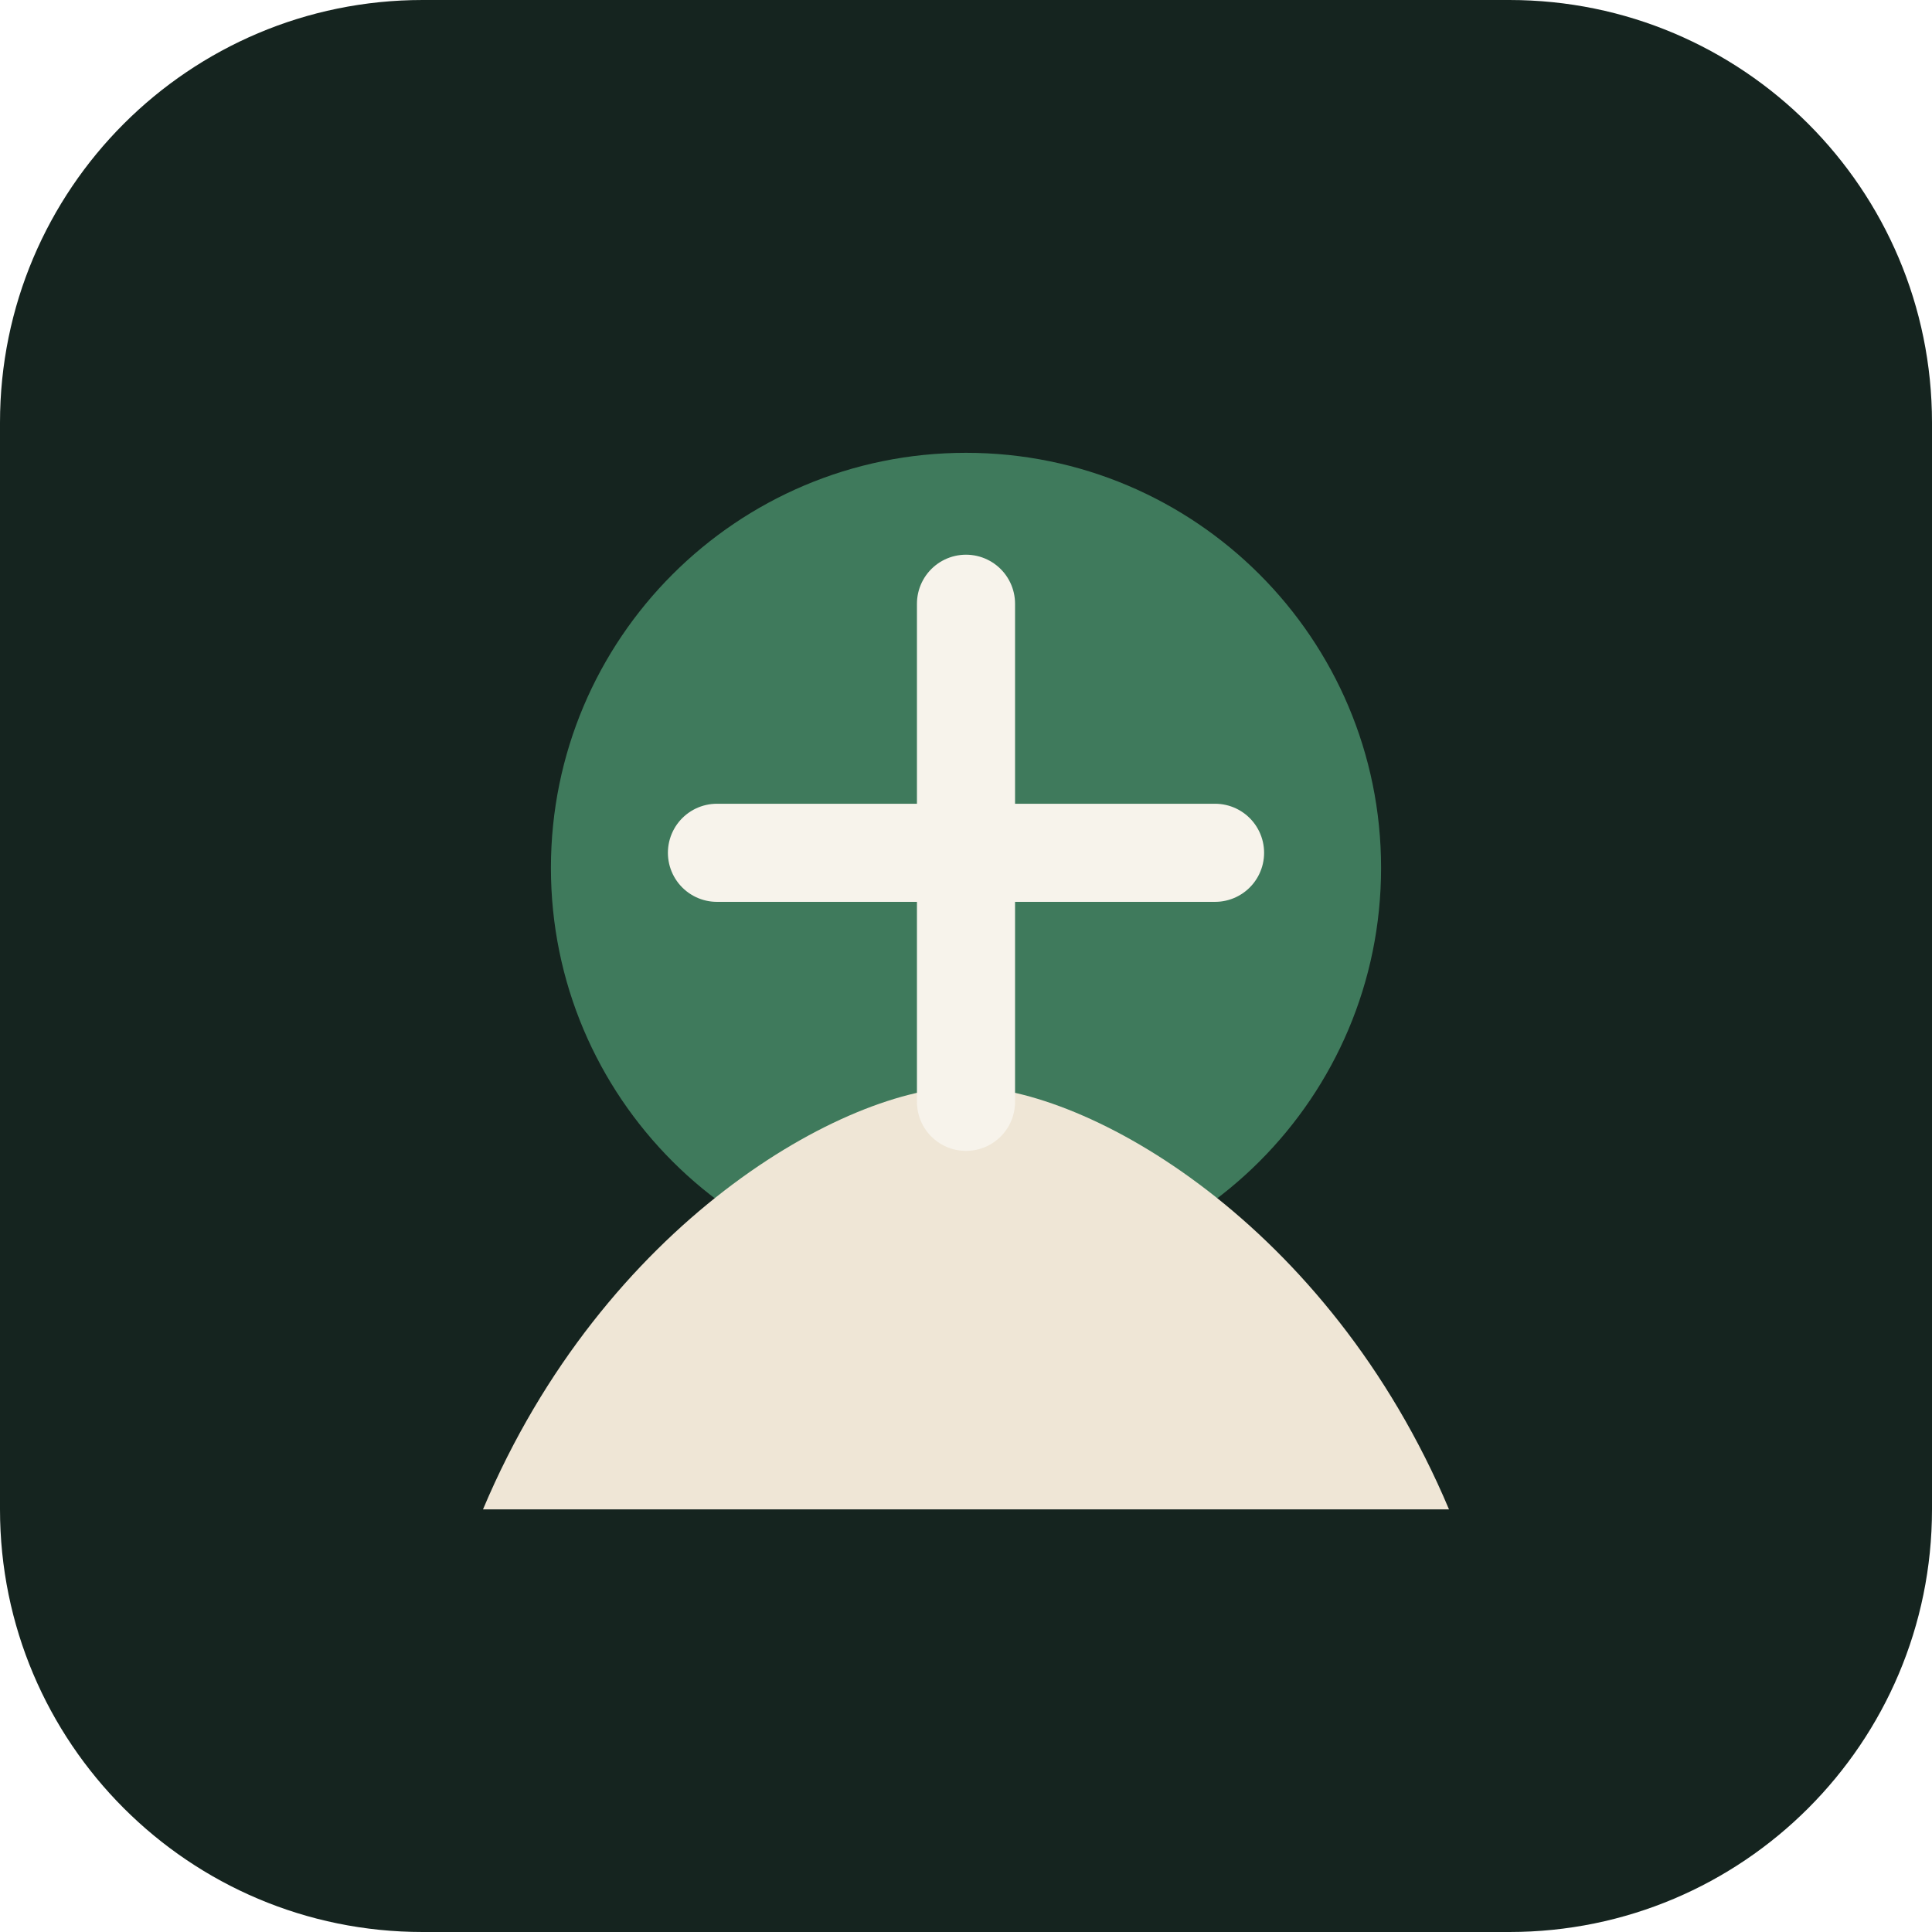
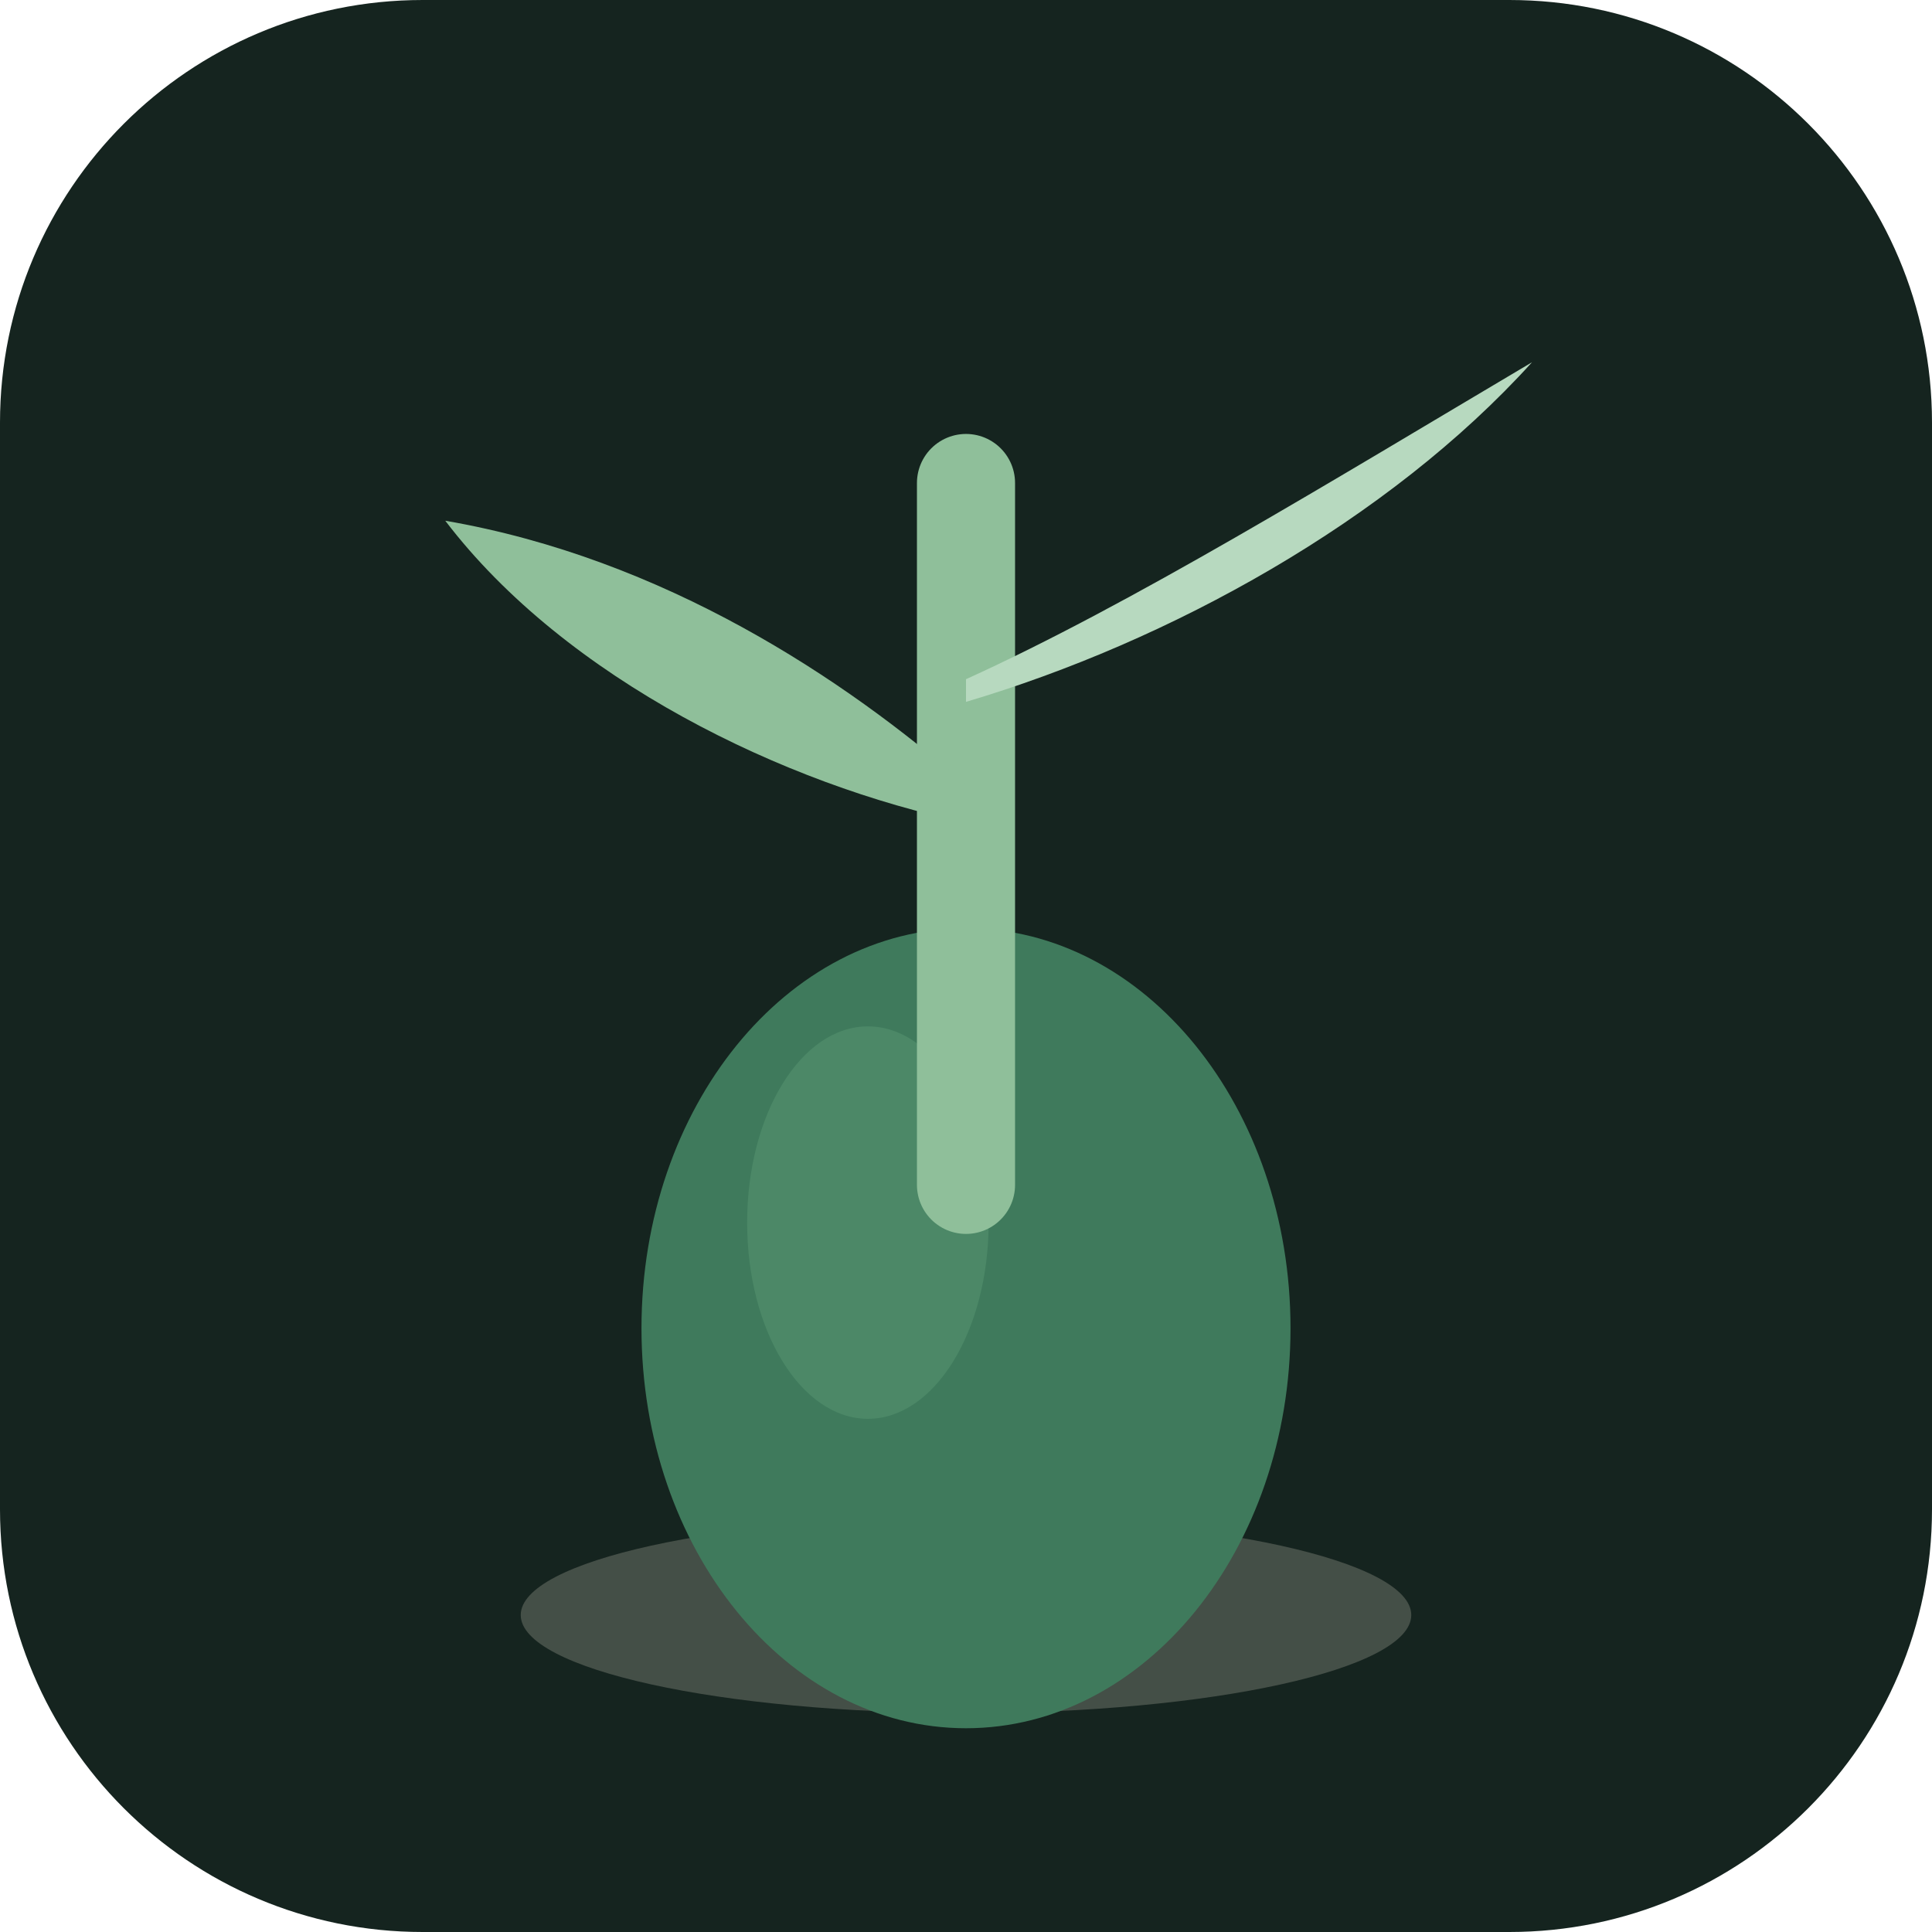
<svg xmlns="http://www.w3.org/2000/svg" viewBox="0 0 512 512" fill="none">
  <rect width="512" height="512" rx="112" fill="#15241F" />
-   <circle cx="256" cy="230" r="110" fill="#3F7A5C" />
-   <path d="M128 400c32-76 96-112 128-112s96 36 128 112" fill="#EFE6D6" />
-   <path d="M190 226h132M256 160v132" stroke="#F7F3EB" stroke-width="26" stroke-linecap="round" />
+   <ellipse cx="256" cy="428" rx="118" ry="26" fill="#EFE6D6" opacity="0.22" />
+   <ellipse cx="256" cy="352" rx="86" ry="106" fill="#3F7A5C" />
+   <ellipse cx="230" cy="324" rx="32" ry="52" fill="#5A9A74" opacity="0.45" />
+   <line x1="256" y1="314" x2="256" y2="128" stroke="#8FBF9A" stroke-width="26" stroke-linecap="round" />
+   <path d="M256 218 C208 208 150 180 118 138 C176 148 224 180 256 208 Z" fill="#8FBF9A" />
+   <path d="M256 186 C310 170 368 138 406 96 C352 128 300 160 256 180 Z" fill="#B7D9BF" />
</svg>
